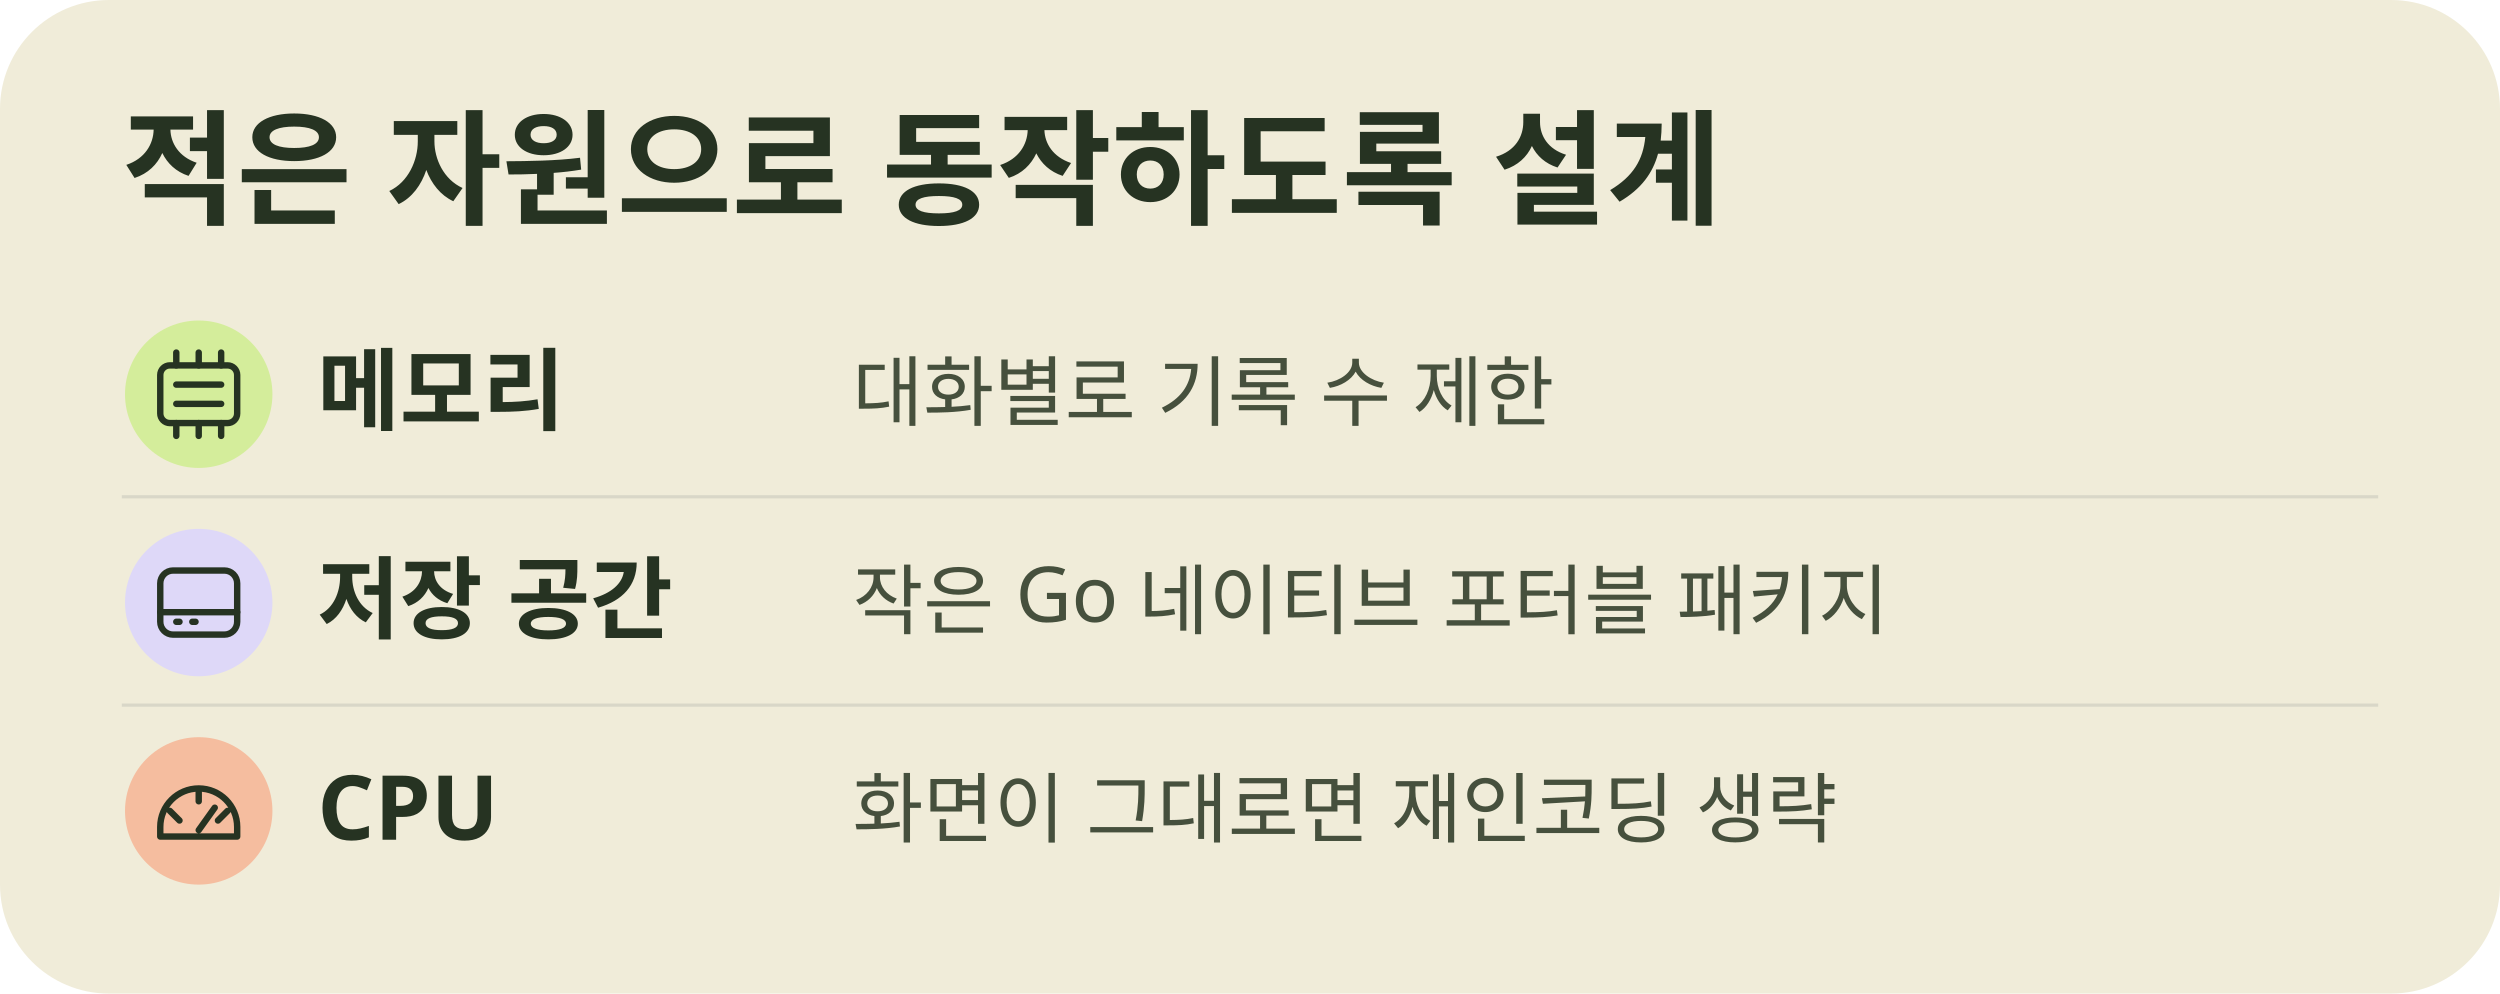
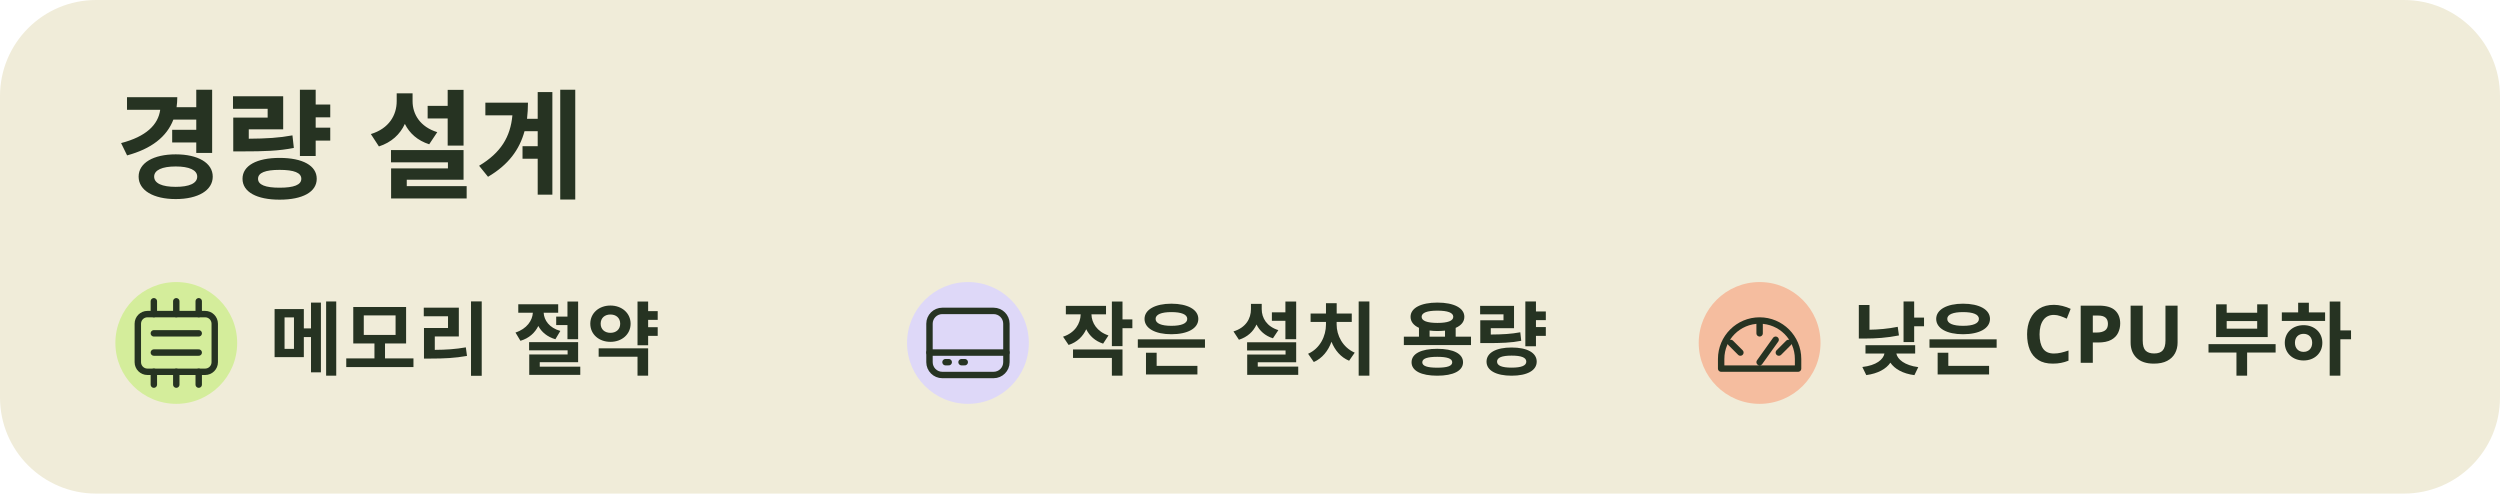
- <svg xmlns="http://www.w3.org/2000/svg" xml:lang="ko" width="780" height="310" viewBox="0 0 780 310" role="img" aria-labelledby="title description">
-   <rect width="780" height="310" rx="34" fill="#F0ECD9" />
-   <path d="M38 155h704M38 220h704" stroke="#D9D7C8" />
+ <svg xmlns="http://www.w3.org/2000/svg" xml:lang="ko" width="780" height="154" viewBox="0 0 780 154" role="img" aria-labelledby="title description">
+   <rect width="780" height="154" rx="30" fill="#F0ECD9" />
  <g fill="#263322" font-family="'Segoe UI','Noto Sans KR','Malgun Gothic',sans-serif">
-     <text x="38" y="67" font-size="39" font-weight="700">적은 자원으로 동작하도록 설계</text>
-     <circle cx="62" cy="123" r="23" fill="#D4ED9B" />
-     <g transform="translate(62 123)" fill="none" stroke="#263322" stroke-width="2" stroke-linecap="round" stroke-linejoin="round">
+     <text x="36" y="59" font-size="37" font-weight="700">경량 설계</text>
+     <circle cx="55" cy="107" r="19" fill="#D4ED9B" />
+     <g transform="translate(55 107)" fill="none" stroke="#263322" stroke-width="2" stroke-linecap="round" stroke-linejoin="round">
      <rect x="-12" y="-9" width="24" height="18" rx="3" />
      <path d="M-7-3H7M-7 3H7M-7-9v-4M0-9v-4M7-9v-4M-7 9v4M0 9v4M7 9v4" />
    </g>
-     <text x="99" y="132" font-size="28" font-weight="700">메모리</text>
-     <text x="266" y="131" fill="#46503D" font-size="24">대화별로 기록 수 제한</text>
-     <circle cx="62" cy="188" r="23" fill="#DED8F8" />
-     <g transform="translate(62 188)" fill="none" stroke="#263322" stroke-width="2" stroke-linecap="round" stroke-linejoin="round">
+     <text x="84" y="115" font-size="25" font-weight="600">메모리 절약</text>
+     <circle cx="302" cy="107" r="19" fill="#DED8F8" />
+     <g transform="translate(302 107)" fill="none" stroke="#263322" stroke-width="2" stroke-linecap="round" stroke-linejoin="round">
      <rect x="-12" y="-10" width="24" height="20" rx="4" />
      <path d="M-12 3h24M-7 6h1M-2 6h1" />
    </g>
-     <text x="99" y="197" font-size="28" font-weight="700">저장 공간</text>
-     <text x="266" y="196" fill="#46503D" font-size="24">작은 Go 네이티브 포터블 패키지</text>
-     <circle cx="62" cy="253" r="23" fill="#F5BD9F" />
-     <g transform="translate(62 253)" fill="none" stroke="#263322" stroke-width="2" stroke-linecap="round" stroke-linejoin="round">
+     <text x="331" y="115" font-size="25" font-weight="600">작은 설치 용량</text>
+     <circle cx="549" cy="107" r="19" fill="#F5BD9F" />
+     <g transform="translate(549 107)" fill="none" stroke="#263322" stroke-width="2" stroke-linecap="round" stroke-linejoin="round">
      <path d="M-12 8v-3a12 12 0 0 1 24 0v3H-12ZM-6 3l-3-3M6 3l3-3M0-7v4M0 6l5-7" />
    </g>
-     <text x="99" y="262" font-size="28" font-weight="700">CPU</text>
-     <text x="266" y="261" fill="#46503D" font-size="24">화면이 그대로면 재인코딩 생략</text>
+     <text x="578" y="115" font-size="25" font-weight="600">낮은 CPU 부하</text>
  </g>
</svg>
